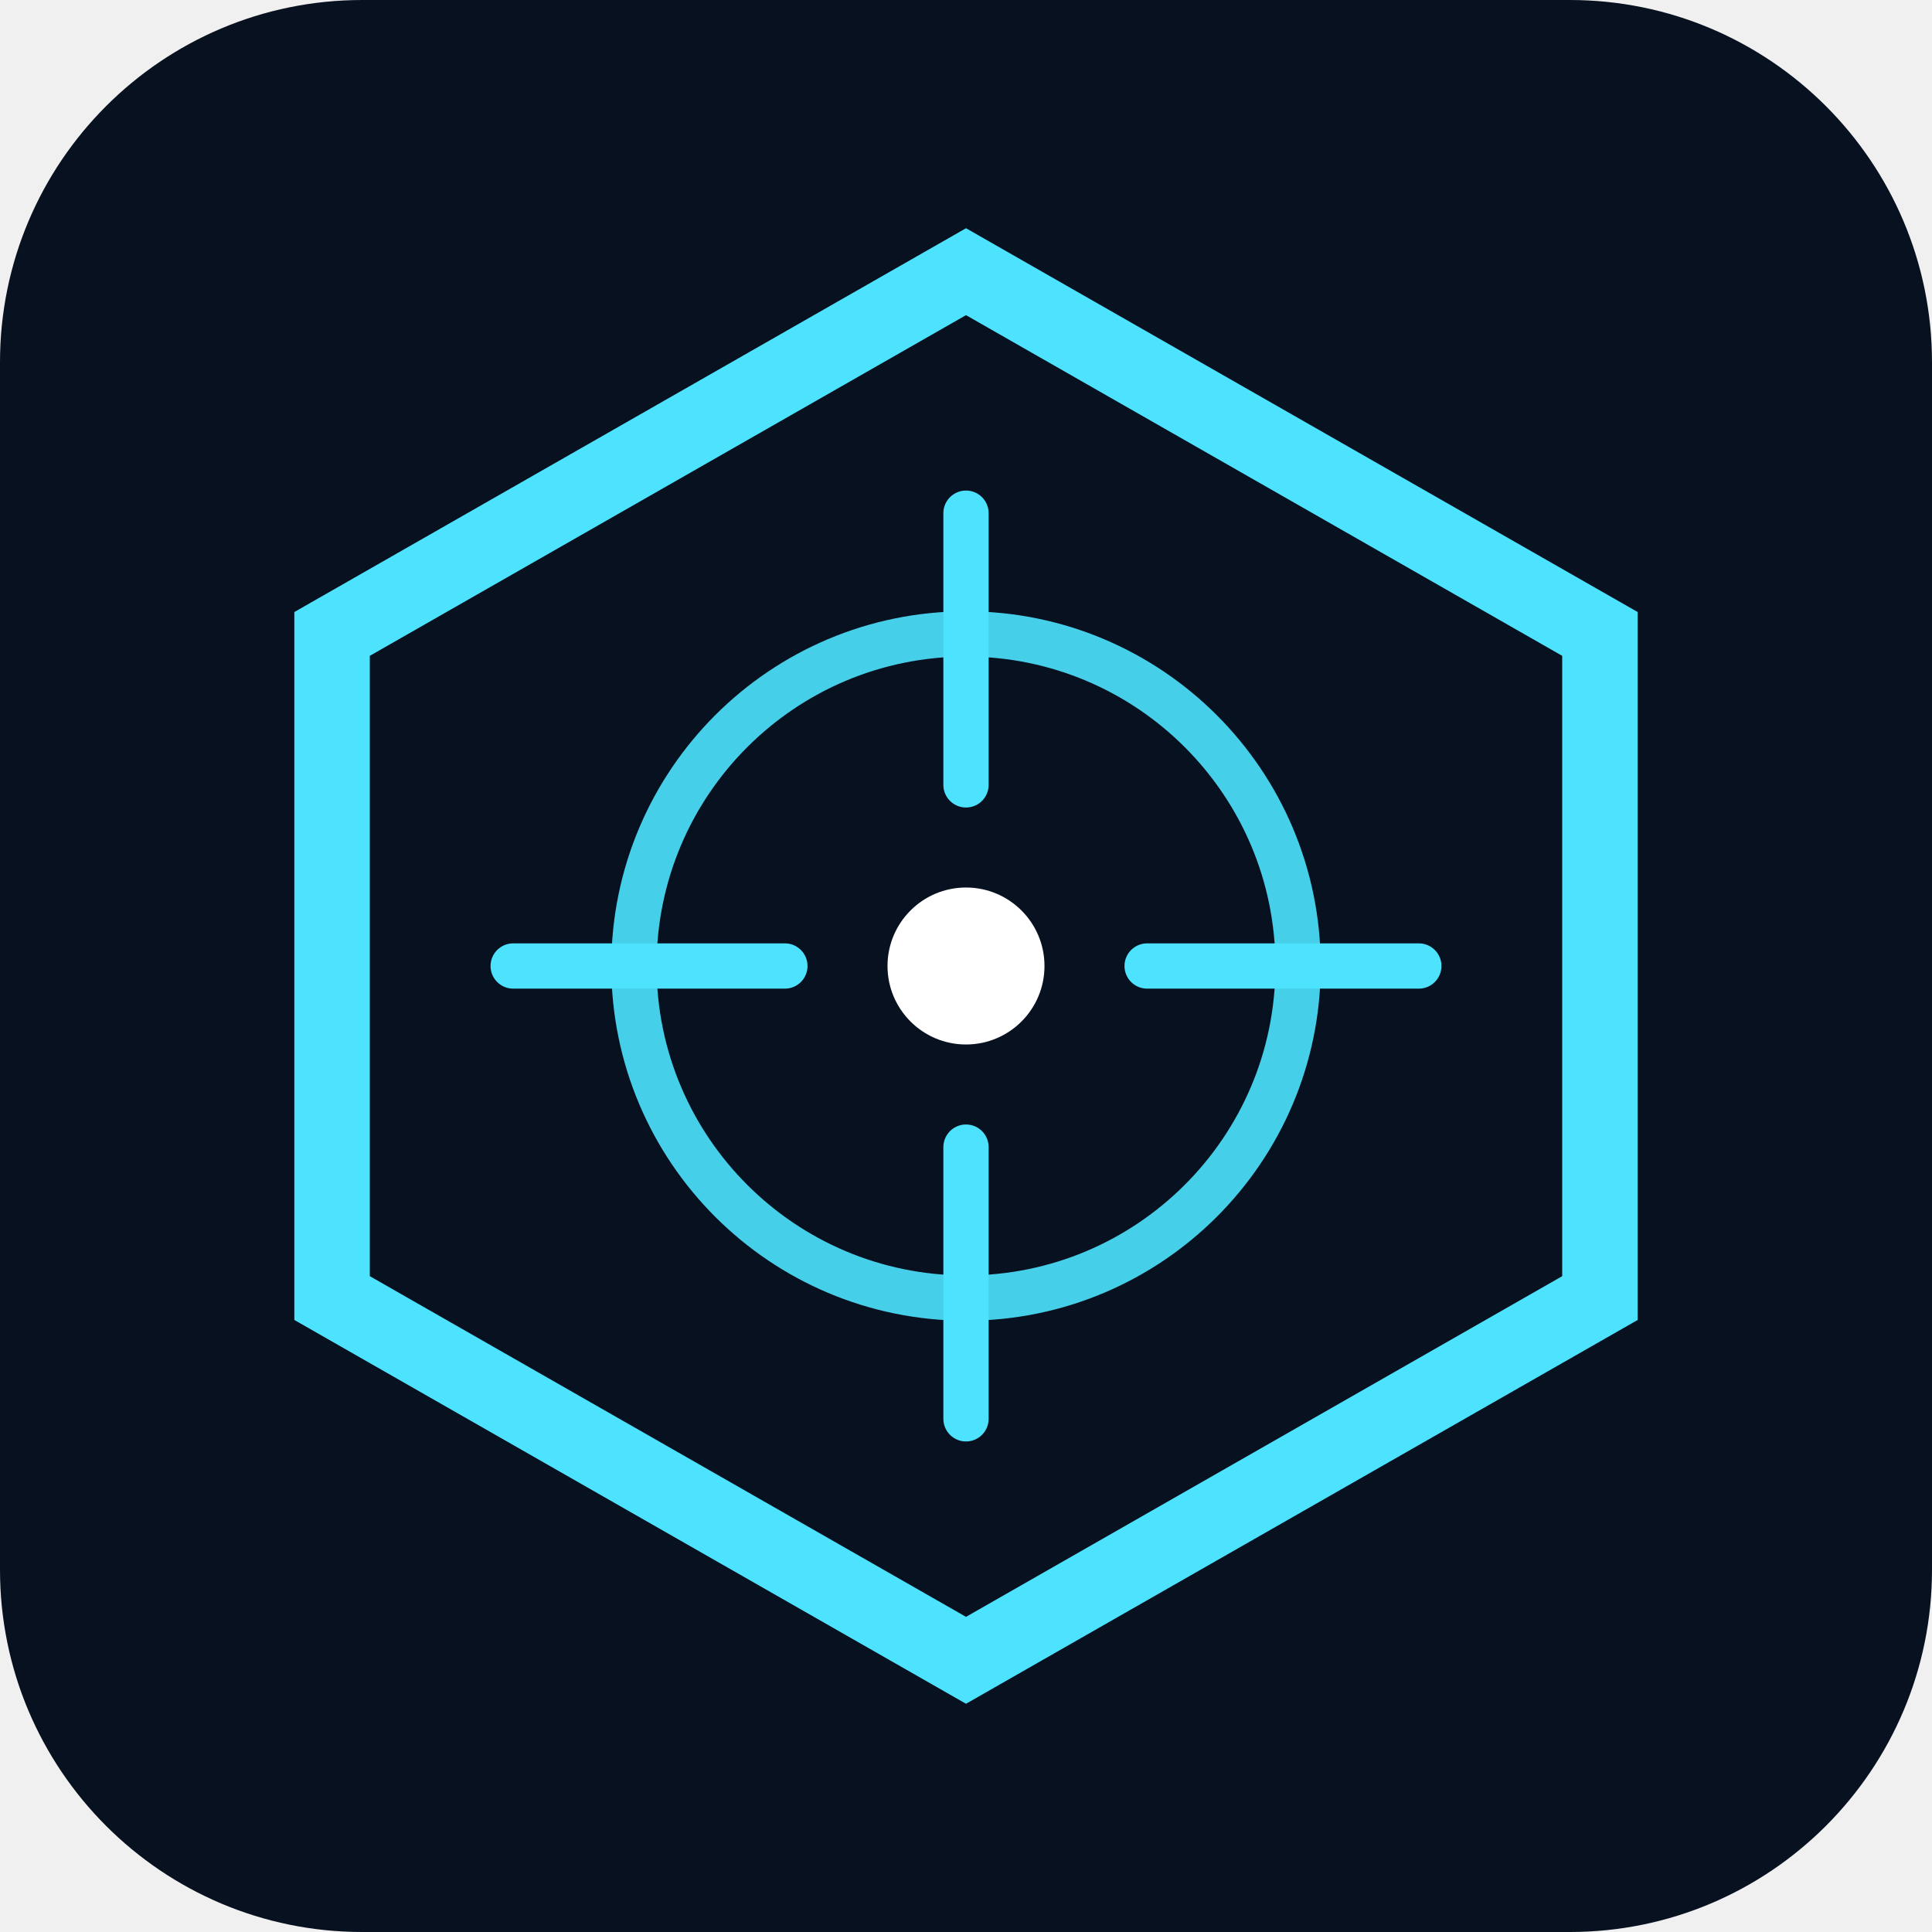
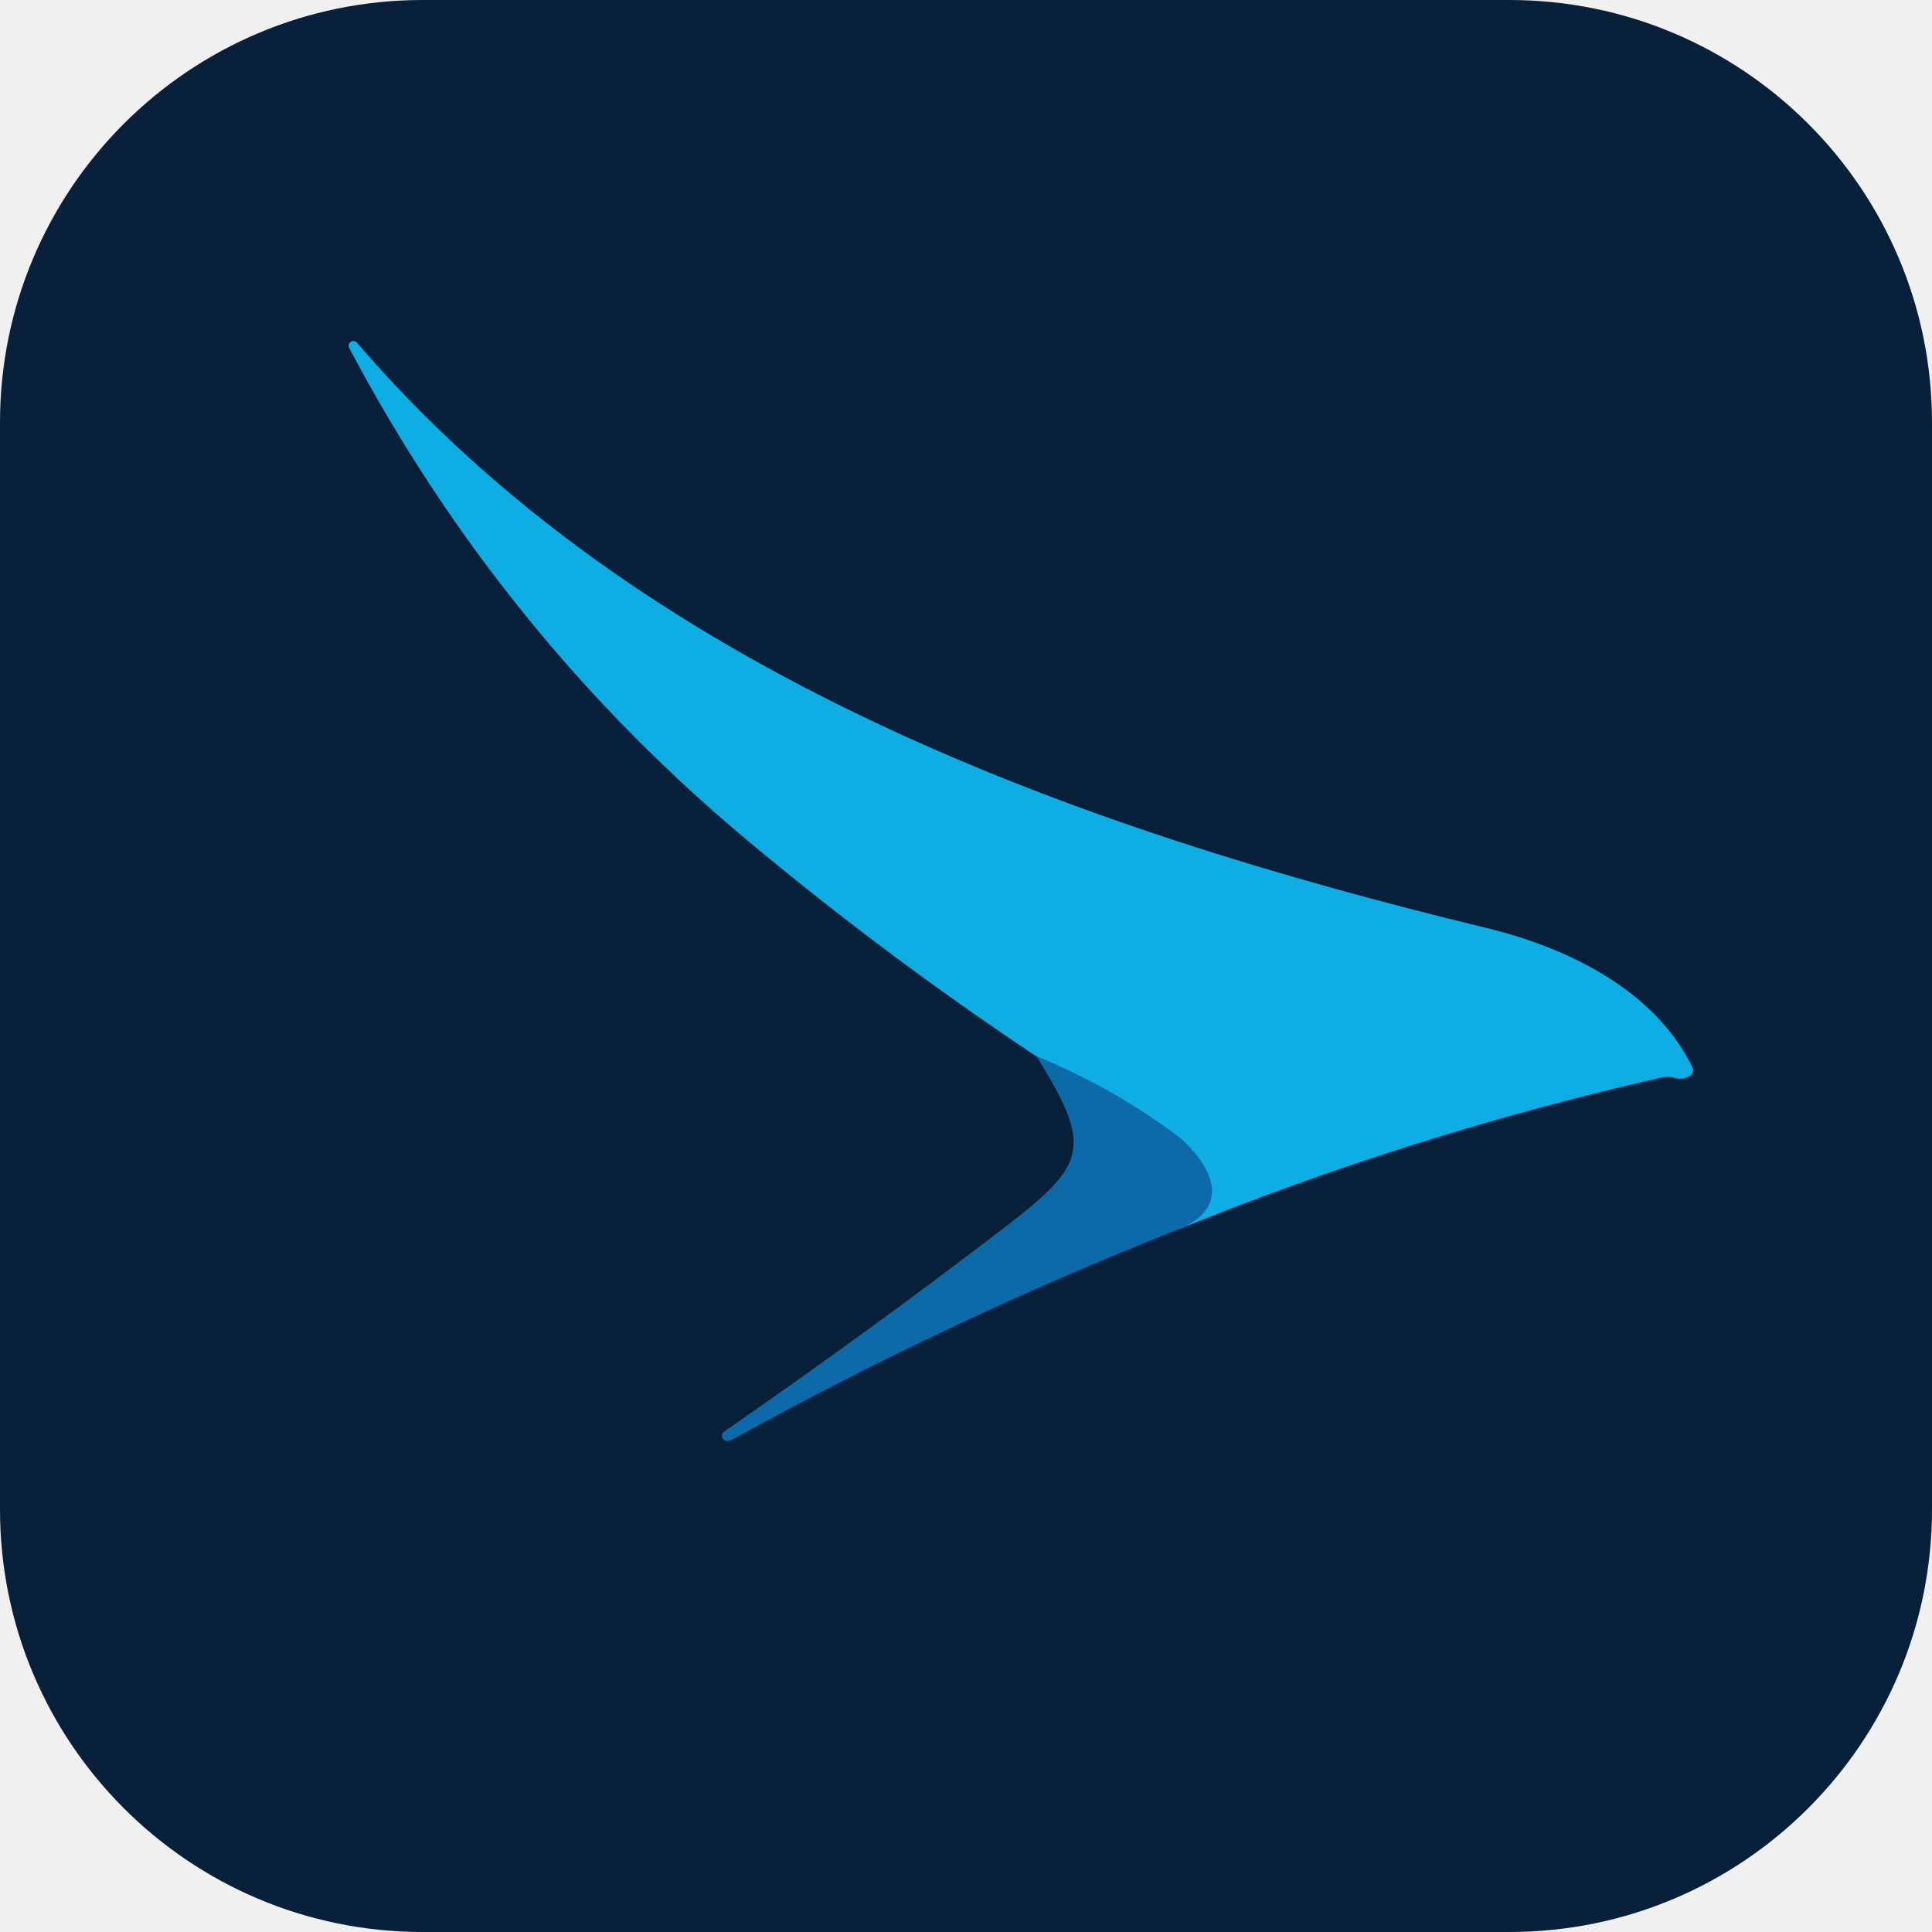
<svg xmlns="http://www.w3.org/2000/svg" viewBox="0 0 64 64">
-   <rect width="64" height="64" rx="12" fill="#07111f" />
-   <path d="M32 9 53 21v22L32 55 11 43V21L32 9Z" fill="none" stroke="#4de3ff" stroke-width="2.5" />
-   <circle cx="32" cy="32" r="11" fill="none" stroke="#4de3ff" stroke-width="1.5" opacity=".9" />
-   <path d="M32 17v9M32 38v9M17 32h9M38 32h9" stroke="#4de3ff" stroke-width="1.5" stroke-linecap="round" />
-   <circle cx="32" cy="32" r="2.6" fill="#fff" />
+   <rect width="64" height="64" rx="14" fill="#08203a" />
+   <g transform="translate(7.5 3.2) scale(0.0514)">
+     <path d="M613.179 730.191c-2.101-6.407 0-12.183 6.262-17.329a14.835 14.835 0 0 0 4.739-6.971c5.028-14.664 1.129-26.755-11.684-36.273a412.619 412.619 0 0 0-90.335-50.977 2149.166 2149.166 0 0 1-182.469-136.008c-107.809-89.259-194.691-196.149-260.608-320.696a3.059 3.059 0 0 1 1.024-3.873 3.046 3.046 0 0 1 3.965 0.473C267.133 371.935 548.234 471.841 812.15 535.815c51.476 12.485 107.52 39.253 132.332 89.035 1.47 2.941 0.761 5.173-2.101 6.695a11.513 11.513 0 0 1-9.15 0.866 17.172 17.172 0 0 0-8.638-0.171 2019.827 2019.827 0 0 0-311.414 97.936z" fill="#0eaee4" />
+     <path d="M613.179 730.191a2479.34 2479.34 0 0 0-286.352 134.905c-2.206 1.247-3.938 1.641-5.173 1.182a3.308 3.308 0 0 1-0.84-5.947c62.096-42.929 122.46-86.869 181.104-131.847 53.34-40.855 56.057-51.988 20.244-109.844a412.619 412.619 0 0 1 90.335 50.977c12.813 9.518 43.586 43.362 0.683 60.574z" fill="#0d6aa8" />
+   </g>
</svg>
